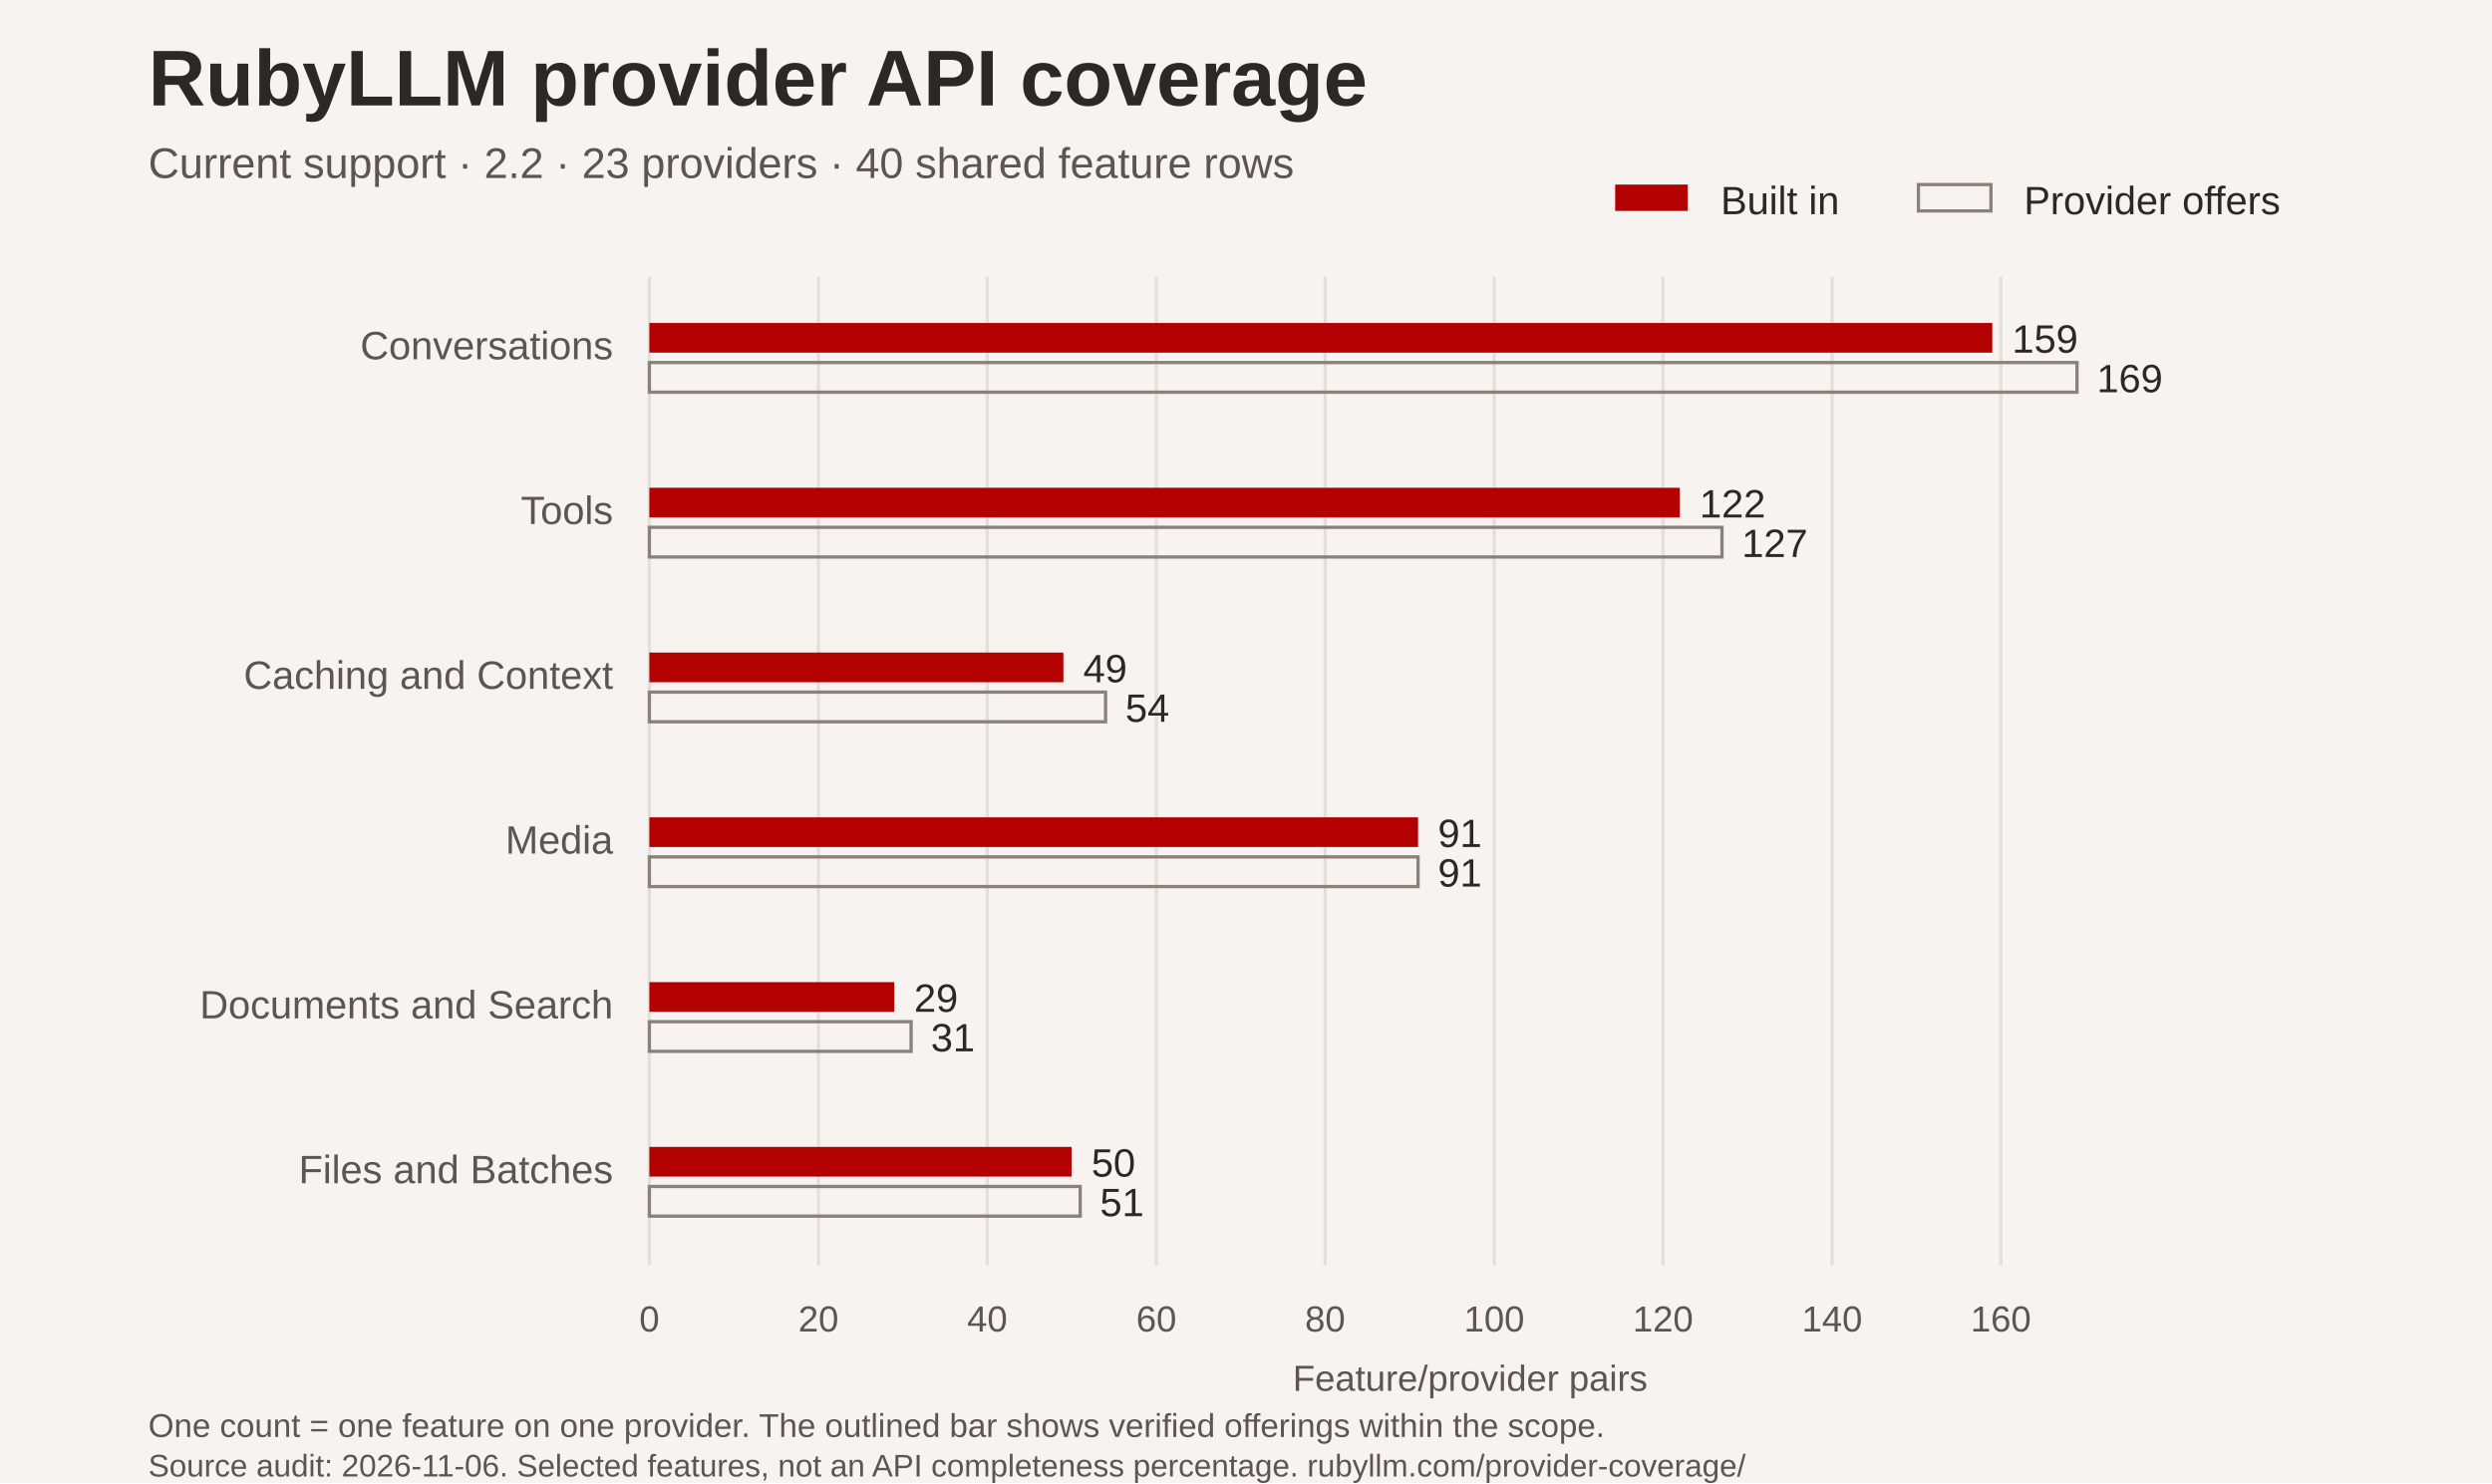
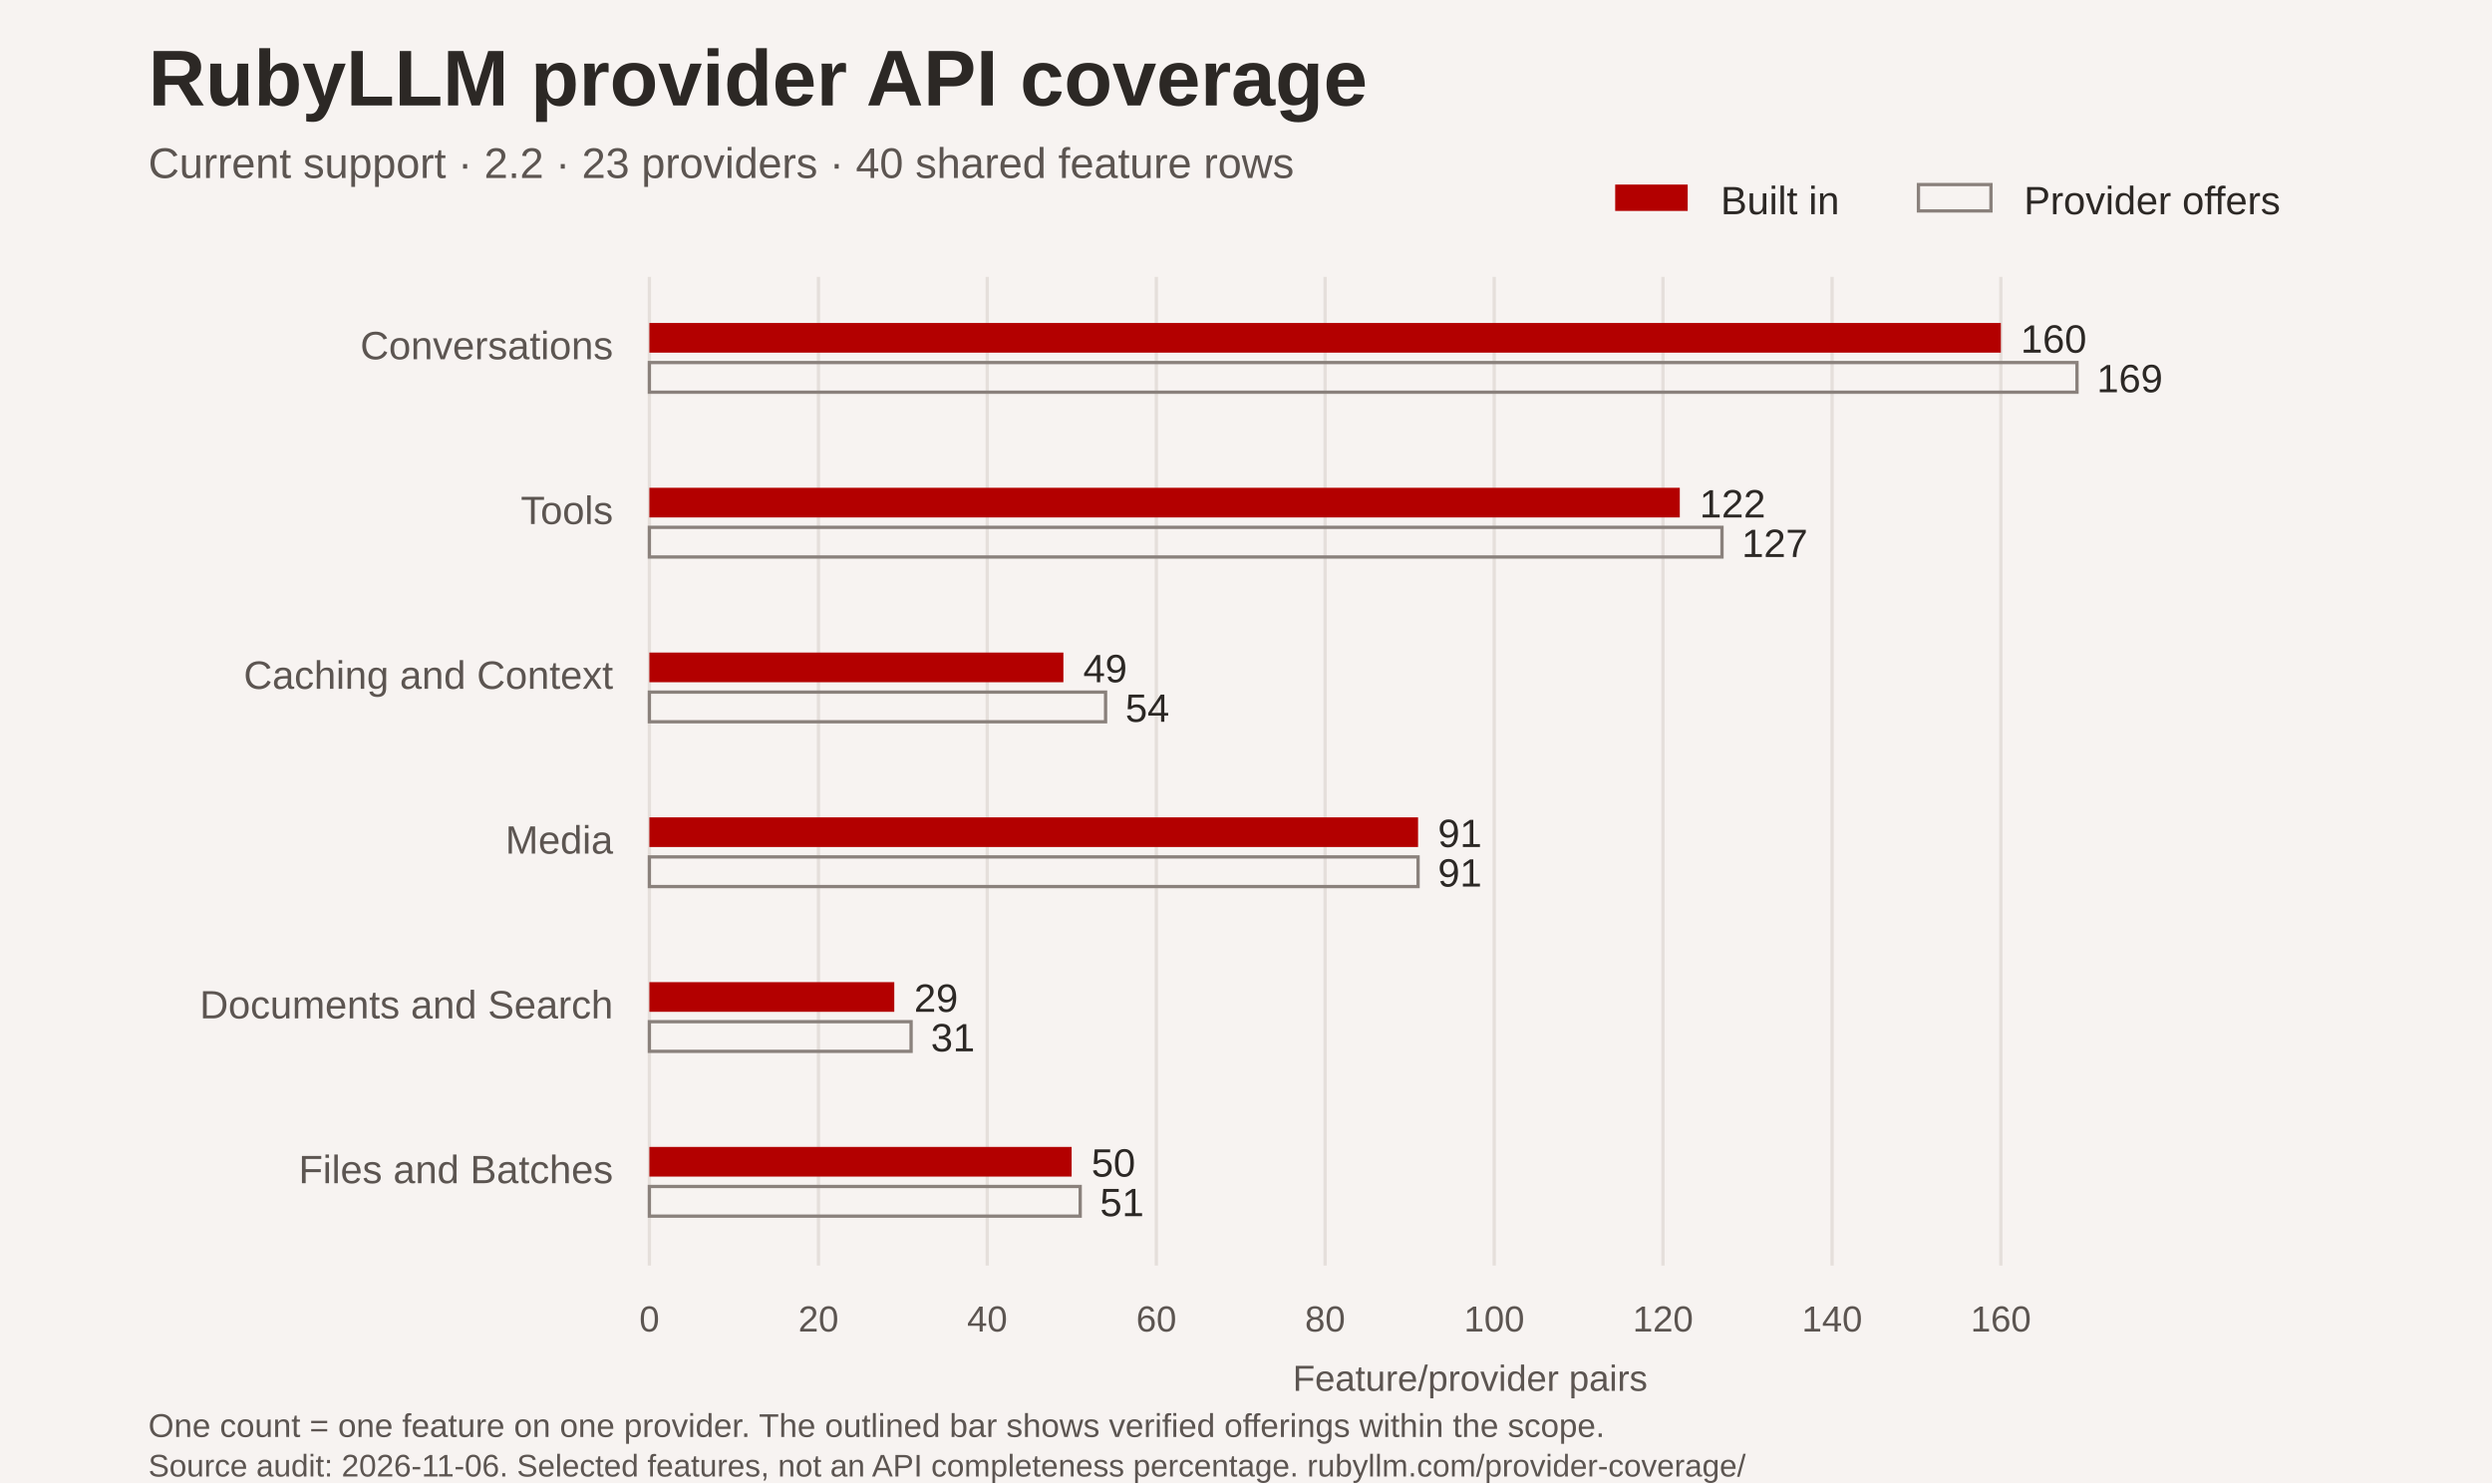
<svg xmlns="http://www.w3.org/2000/svg" width="756" height="450" viewBox="0 0 756 450" font-family="Liberation Sans, Arial, Helvetica, sans-serif" role="img" aria-labelledby="coverage-chart-title coverage-chart-description">
  <rect width="756" height="450" fill="#f7f3f1" />
  <text x="45" y="32" font-size="24" font-weight="700" fill="#2c2825">RubyLLM provider API coverage</text>
  <text x="45" y="54" font-size="13" fill="#5c5551">Current support · 2.2 · 23 providers · 40 shared feature rows</text>
  <rect x="490" y="56" width="22" height="8" fill="#b30000" />
  <text x="522" y="65" font-size="12" fill="#2c2825">Built in</text>
  <rect x="582" y="56" width="22" height="8" fill="none" stroke="#8a817c" />
  <text x="614" y="65" font-size="12" fill="#2c2825">Provider offers</text>
  <line x1="197.0" y1="84" x2="197.0" y2="384" stroke="#e5dfdb" />
  <text x="197.0" y="404" font-size="11" text-anchor="middle" fill="#5c5551">0</text>
  <line x1="248.3" y1="84" x2="248.3" y2="384" stroke="#e5dfdb" />
  <text x="248.3" y="404" font-size="11" text-anchor="middle" fill="#5c5551">20</text>
  <line x1="299.5" y1="84" x2="299.5" y2="384" stroke="#e5dfdb" />
  <text x="299.5" y="404" font-size="11" text-anchor="middle" fill="#5c5551">40</text>
  <line x1="350.8" y1="84" x2="350.8" y2="384" stroke="#e5dfdb" />
  <text x="350.8" y="404" font-size="11" text-anchor="middle" fill="#5c5551">60</text>
  <line x1="402.0" y1="84" x2="402.0" y2="384" stroke="#e5dfdb" />
  <text x="402.0" y="404" font-size="11" text-anchor="middle" fill="#5c5551">80</text>
  <line x1="453.3" y1="84" x2="453.3" y2="384" stroke="#e5dfdb" />
  <text x="453.3" y="404" font-size="11" text-anchor="middle" fill="#5c5551">100</text>
  <line x1="504.5" y1="84" x2="504.5" y2="384" stroke="#e5dfdb" />
  <text x="504.5" y="404" font-size="11" text-anchor="middle" fill="#5c5551">120</text>
  <line x1="555.8" y1="84" x2="555.8" y2="384" stroke="#e5dfdb" />
  <text x="555.8" y="404" font-size="11" text-anchor="middle" fill="#5c5551">140</text>
  <line x1="607.0" y1="84" x2="607.0" y2="384" stroke="#e5dfdb" />
  <text x="607.0" y="404" font-size="11" text-anchor="middle" fill="#5c5551">160</text>
  <text x="186" y="109" font-size="12" text-anchor="end" fill="#5c5551">Conversations</text>
-   <rect x="197" y="98" width="407.4" height="9" fill="#b30000" />
-   <text x="610.4" y="107" font-size="12" fill="#2c2825">159</text>
+   <rect x="197" y="98" width="410.0" height="9" fill="#b30000" />
+   <text x="613.0" y="107" font-size="12" fill="#2c2825">160</text>
  <rect x="197" y="110" width="433.1" height="9" fill="none" stroke="#8a817c" />
  <text x="636.1" y="119" font-size="12" fill="#2c2825">169</text>
  <text x="186" y="159" font-size="12" text-anchor="end" fill="#5c5551">Tools</text>
  <rect x="197" y="148" width="312.6" height="9" fill="#b30000" />
  <text x="515.6" y="157" font-size="12" fill="#2c2825">122</text>
  <rect x="197" y="160" width="325.4" height="9" fill="none" stroke="#8a817c" />
  <text x="528.4" y="169" font-size="12" fill="#2c2825">127</text>
  <text x="186" y="209" font-size="12" text-anchor="end" fill="#5c5551">Caching and Context</text>
  <rect x="197" y="198" width="125.6" height="9" fill="#b30000" />
  <text x="328.6" y="207" font-size="12" fill="#2c2825">49</text>
  <rect x="197" y="210" width="138.4" height="9" fill="none" stroke="#8a817c" />
  <text x="341.4" y="219" font-size="12" fill="#2c2825">54</text>
  <text x="186" y="259" font-size="12" text-anchor="end" fill="#5c5551">Media</text>
  <rect x="197" y="248" width="233.2" height="9" fill="#b30000" />
  <text x="436.2" y="257" font-size="12" fill="#2c2825">91</text>
  <rect x="197" y="260" width="233.2" height="9" fill="none" stroke="#8a817c" />
  <text x="436.2" y="269" font-size="12" fill="#2c2825">91</text>
  <text x="186" y="309" font-size="12" text-anchor="end" fill="#5c5551">Documents and Search</text>
  <rect x="197" y="298" width="74.3" height="9" fill="#b30000" />
  <text x="277.3" y="307" font-size="12" fill="#2c2825">29</text>
  <rect x="197" y="310" width="79.4" height="9" fill="none" stroke="#8a817c" />
  <text x="282.4" y="319" font-size="12" fill="#2c2825">31</text>
  <text x="186" y="359" font-size="12" text-anchor="end" fill="#5c5551">Files and Batches</text>
  <rect x="197" y="348" width="128.1" height="9" fill="#b30000" />
  <text x="331.1" y="357" font-size="12" fill="#2c2825">50</text>
  <rect x="197" y="360" width="130.7" height="9" fill="none" stroke="#8a817c" />
  <text x="333.7" y="369" font-size="12" fill="#2c2825">51</text>
  <text x="446" y="422" font-size="11" text-anchor="middle" fill="#5c5551">Feature/provider pairs</text>
  <text x="45" y="436" font-size="10" fill="#5c5551">One count = one feature on one provider. The outlined bar shows verified offerings within the scope.</text>
  <text x="45" y="448" font-size="9.5" fill="#5c5551">Source audit: 2026-11-06. Selected features, not an API completeness percentage. rubyllm.com/provider-coverage/</text>
</svg>
